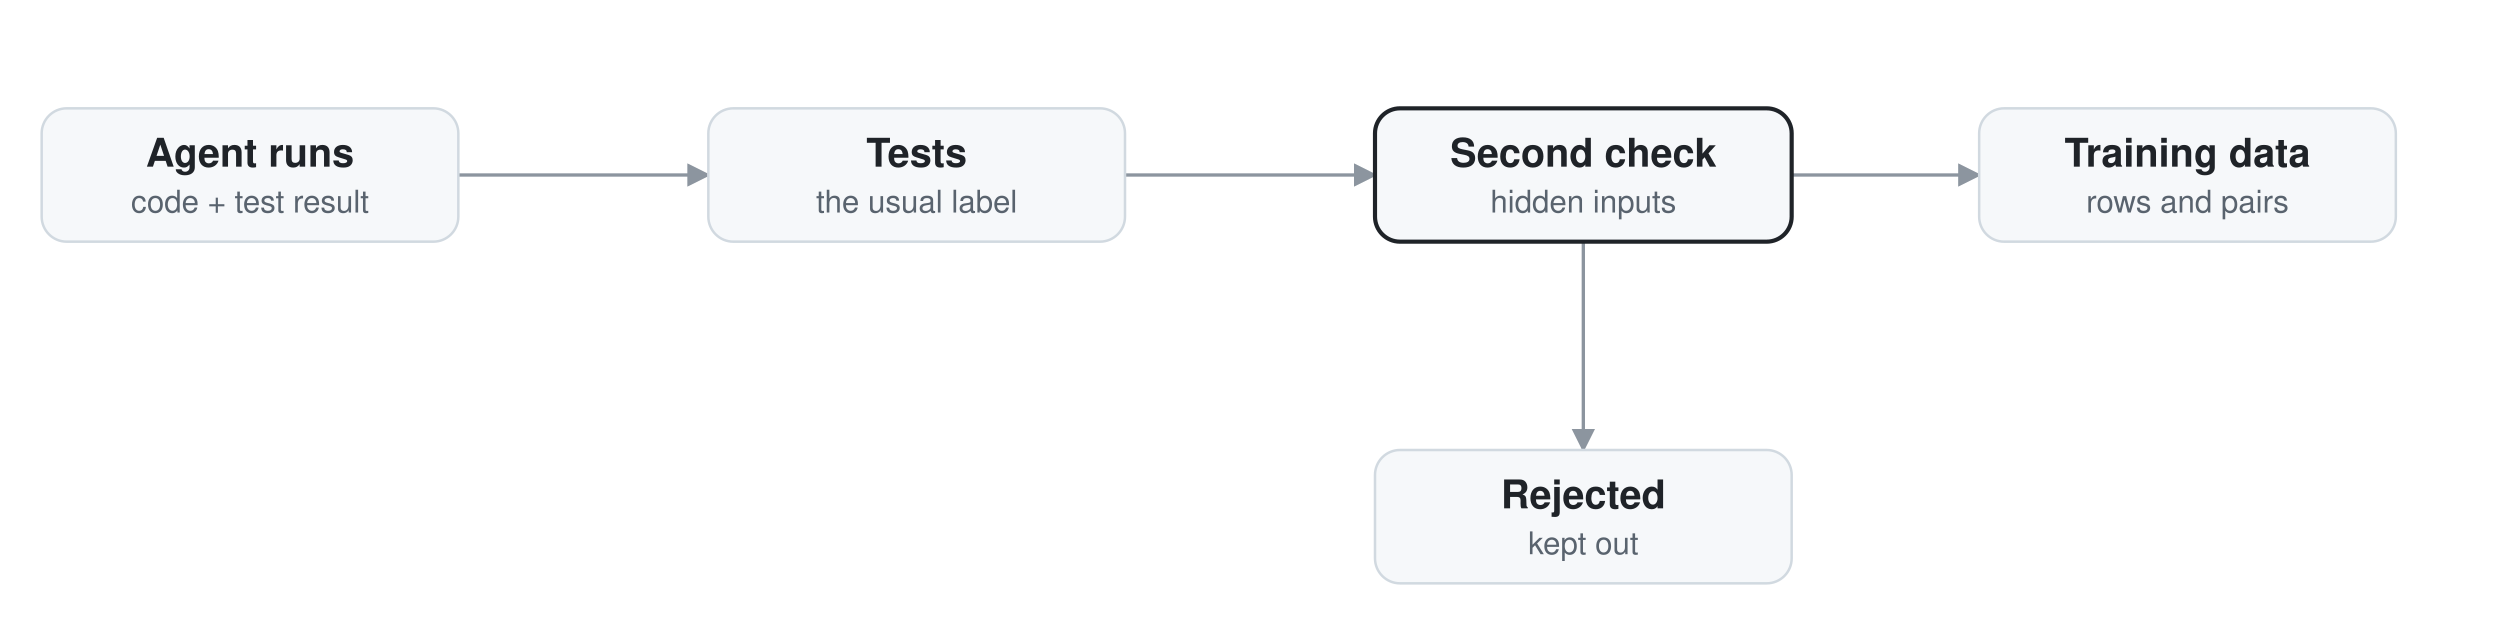
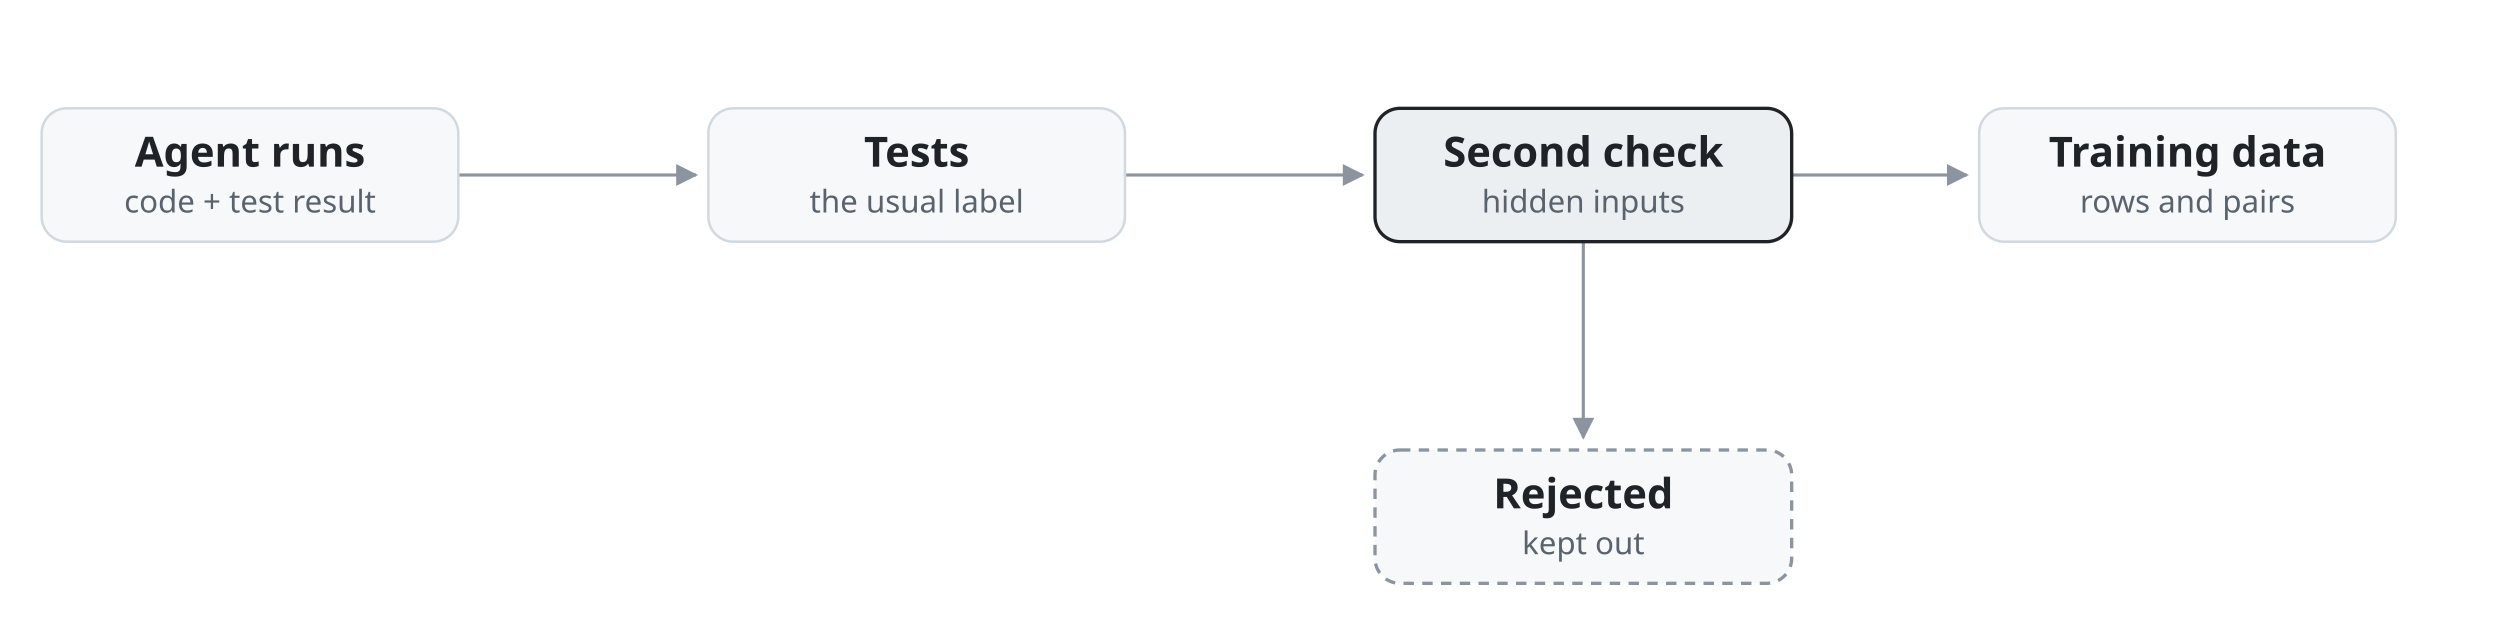
<svg xmlns="http://www.w3.org/2000/svg" viewBox="0 0 1200 300" width="1200" height="300" role="img" aria-label="Agent runs are labeled by their tests, then by a second check on hidden inputs. Honest runs become training data. A gamed run passes the tests and is turned away by the second check into Rejected.">
  <defs>
    <marker id="arr" viewBox="0 0 10 10" refX="9" refY="5" markerWidth="7" markerHeight="7" orient="auto-start-reverse">
      <path d="M0,0 L10,5 L0,10 z" fill="#8c959f" />
    </marker>
  </defs>
-   <path d="M220 84 H340" stroke="#8c959f" stroke-width="1.6" marker-end="url(#arr)" />
-   <path d="M540 84 H660" stroke="#8c959f" stroke-width="1.6" marker-end="url(#arr)" />
-   <path d="M860 84 H950" stroke="#8c959f" stroke-width="1.6" marker-end="url(#arr)" />
-   <path d="M760 116 V216" stroke="#8c959f" stroke-width="1.6" marker-end="url(#arr)" />
-   <circle r="7" fill="#1f2328" opacity="0">
-     <animateMotion dur="7s" begin="0s" repeatCount="indefinite" path="M220 84 H950" keyPoints="0;1;1" keyTimes="0;0.5;1" calcMode="linear" />
-     <animate attributeName="opacity" dur="7s" begin="0s" repeatCount="indefinite" values="0;1;1;0;0" keyTimes="0;0.04;0.46;0.52;1" />
+   <path d="M220 84 H334" stroke="#8c959f" stroke-width="1.5" marker-end="url(#arr)" />
+   <path d="M540 84 H654" stroke="#8c959f" stroke-width="1.5" marker-end="url(#arr)" />
+   <path d="M860 84 H944" stroke="#8c959f" stroke-width="1.5" marker-end="url(#arr)" />
+   <path d="M760 116 V210" stroke="#8c959f" stroke-width="1.5" marker-end="url(#arr)" />
+   <rect x="20" y="52" width="200" height="64" rx="12" fill="#f6f8fa" stroke="#d1d9e0" stroke-width="1.2" />
+   <text x="120" y="80" font-family="-apple-system, BlinkMacSystemFont, 'Segoe UI', 'Noto Sans', Helvetica, Arial, sans-serif" font-size="20" font-weight="600" fill="#1f2328" text-anchor="middle">Agent runs</text>
+   <text x="120" y="102" font-family="-apple-system, BlinkMacSystemFont, 'Segoe UI', 'Noto Sans', Helvetica, Arial, sans-serif" font-size="15" fill="#59636e" text-anchor="middle">code + test result</text>
+   <rect x="340" y="52" width="200" height="64" rx="12" fill="#f6f8fa" stroke="#d1d9e0" stroke-width="1.2" />
+   <text x="440" y="80" font-family="-apple-system, BlinkMacSystemFont, 'Segoe UI', 'Noto Sans', Helvetica, Arial, sans-serif" font-size="20" font-weight="600" fill="#1f2328" text-anchor="middle">Tests</text>
+   <text x="440" y="102" font-family="-apple-system, BlinkMacSystemFont, 'Segoe UI', 'Noto Sans', Helvetica, Arial, sans-serif" font-size="15" fill="#59636e" text-anchor="middle">the usual label</text>
+   <rect x="660" y="52" width="200" height="64" rx="12" fill="#eceff2" stroke="#1f2328" stroke-width="1.6" />
+   <text x="760" y="80" font-family="-apple-system, BlinkMacSystemFont, 'Segoe UI', 'Noto Sans', Helvetica, Arial, sans-serif" font-size="20" font-weight="600" fill="#1f2328" text-anchor="middle">Second check</text>
+   <text x="760" y="102" font-family="-apple-system, BlinkMacSystemFont, 'Segoe UI', 'Noto Sans', Helvetica, Arial, sans-serif" font-size="15" fill="#59636e" text-anchor="middle">hidden inputs</text>
+   <rect x="950" y="52" width="200" height="64" rx="12" fill="#f6f8fa" stroke="#d1d9e0" stroke-width="1.2" />
+   <text x="1050" y="80" font-family="-apple-system, BlinkMacSystemFont, 'Segoe UI', 'Noto Sans', Helvetica, Arial, sans-serif" font-size="20" font-weight="600" fill="#1f2328" text-anchor="middle">Training data</text>
+   <text x="1050" y="102" font-family="-apple-system, BlinkMacSystemFont, 'Segoe UI', 'Noto Sans', Helvetica, Arial, sans-serif" font-size="15" fill="#59636e" text-anchor="middle">rows and pairs</text>
+   <rect x="660" y="216" width="200" height="64" rx="12" fill="#f6f8fa" stroke="#8c959f" stroke-width="1.6" stroke-dasharray="5 4" />
+   <text x="760" y="244" font-family="-apple-system, BlinkMacSystemFont, 'Segoe UI', 'Noto Sans', Helvetica, Arial, sans-serif" font-size="20" font-weight="600" fill="#1f2328" text-anchor="middle">Rejected</text>
+   <text x="760" y="266" font-family="-apple-system, BlinkMacSystemFont, 'Segoe UI', 'Noto Sans', Helvetica, Arial, sans-serif" font-size="15" fill="#59636e" text-anchor="middle">kept out</text>
+   <circle r="8" fill="#1f2328" opacity="0">
+     <animate attributeName="opacity" values="0;1;1;0;0" keyTimes="0;0.02;0.34;0.40;1" dur="10s" repeatCount="indefinite" />
+     <animateMotion path="M120 84 H962" dur="10s" repeatCount="indefinite" calcMode="spline" keyTimes="0;0.30;1" keySplines="0.4 0 0.6 1;0 0 1 1" keyPoints="0;1;1" />
  </circle>
  <g opacity="0">
-     <circle r="7" fill="none" stroke="#1f2328" stroke-width="2.4" />
-     <text x="14" y="-10" font-family="-apple-system, BlinkMacSystemFont, 'Segoe UI', Helvetica, Arial, sans-serif" font-size="14" fill="#59636e">gamed</text>
-     <animateMotion dur="7s" begin="2.2s" repeatCount="indefinite" path="M220 84 H760 V248" keyPoints="0;1;1" keyTimes="0;0.55;1" calcMode="linear" />
-     <animate attributeName="opacity" dur="7s" begin="2.2s" repeatCount="indefinite" values="0;1;1;0;0" keyTimes="0;0.04;0.51;0.57;1" />
+     <circle r="8" fill="none" stroke="#1f2328" stroke-width="2.4" />
+     <text x="16" y="-12" font-family="-apple-system, BlinkMacSystemFont, 'Segoe UI', 'Noto Sans', Helvetica, Arial, sans-serif" font-size="14" fill="#59636e">gamed</text>
+     <animate attributeName="opacity" values="0;0;1;1;0;0" keyTimes="0;0.48;0.51;0.86;0.92;1" dur="10s" repeatCount="indefinite" />
+     <animateMotion path="M120 84 H760 V216" dur="10s" repeatCount="indefinite" calcMode="spline" keyTimes="0;0.48;0.66;0.80;1" keySplines="0 0 1 1;0.4 0 0.6 1;0.4 0 0.6 1;0 0 1 1" keyPoints="0;0;0.829;1;1" />
  </g>
-   <circle r="7" fill="#1f2328" opacity="0">
-     <animateMotion dur="7s" begin="4.4s" repeatCount="indefinite" path="M220 84 H950" keyPoints="0;1;1" keyTimes="0;0.5;1" calcMode="linear" />
-     <animate attributeName="opacity" dur="7s" begin="4.4s" repeatCount="indefinite" values="0;1;1;0;0" keyTimes="0;0.04;0.46;0.52;1" />
-   </circle>
-   <rect x="20" y="52" width="200" height="64" rx="12" fill="#f6f8fa" stroke="#d1d9e0" stroke-width="1.2" />
-   <text x="120.0" y="80" font-family="-apple-system, BlinkMacSystemFont, 'Segoe UI', Helvetica, Arial, sans-serif" font-size="19" font-weight="600" fill="#1f2328" text-anchor="middle">Agent runs</text>
-   <text x="120.0" y="102" font-family="-apple-system, BlinkMacSystemFont, 'Segoe UI', Helvetica, Arial, sans-serif" font-size="15" fill="#59636e" text-anchor="middle">code + test result</text>
-   <rect x="340" y="52" width="200" height="64" rx="12" fill="#f6f8fa" stroke="#d1d9e0" stroke-width="1.2" />
-   <text x="440.0" y="80" font-family="-apple-system, BlinkMacSystemFont, 'Segoe UI', Helvetica, Arial, sans-serif" font-size="19" font-weight="600" fill="#1f2328" text-anchor="middle">Tests</text>
-   <text x="440.0" y="102" font-family="-apple-system, BlinkMacSystemFont, 'Segoe UI', Helvetica, Arial, sans-serif" font-size="15" fill="#59636e" text-anchor="middle">the usual label</text>
-   <rect x="660" y="52" width="200" height="64" rx="12" fill="#f6f8fa" stroke="#1f2328" stroke-width="2" />
-   <text x="760.0" y="80" font-family="-apple-system, BlinkMacSystemFont, 'Segoe UI', Helvetica, Arial, sans-serif" font-size="19" font-weight="600" fill="#1f2328" text-anchor="middle">Second check</text>
-   <text x="760.0" y="102" font-family="-apple-system, BlinkMacSystemFont, 'Segoe UI', Helvetica, Arial, sans-serif" font-size="15" fill="#59636e" text-anchor="middle">hidden inputs</text>
-   <rect x="950" y="52" width="200" height="64" rx="12" fill="#f6f8fa" stroke="#d1d9e0" stroke-width="1.2" />
-   <text x="1050.0" y="80" font-family="-apple-system, BlinkMacSystemFont, 'Segoe UI', Helvetica, Arial, sans-serif" font-size="19" font-weight="600" fill="#1f2328" text-anchor="middle">Training data</text>
-   <text x="1050.0" y="102" font-family="-apple-system, BlinkMacSystemFont, 'Segoe UI', Helvetica, Arial, sans-serif" font-size="15" fill="#59636e" text-anchor="middle">rows and pairs</text>
-   <rect x="660" y="216" width="200" height="64" rx="12" fill="#f6f8fa" stroke="#d1d9e0" stroke-width="1.2" />
-   <text x="760.0" y="244" font-family="-apple-system, BlinkMacSystemFont, 'Segoe UI', Helvetica, Arial, sans-serif" font-size="19" font-weight="600" fill="#1f2328" text-anchor="middle">Rejected</text>
-   <text x="760.0" y="266" font-family="-apple-system, BlinkMacSystemFont, 'Segoe UI', Helvetica, Arial, sans-serif" font-size="15" fill="#59636e" text-anchor="middle">kept out</text>
</svg>
